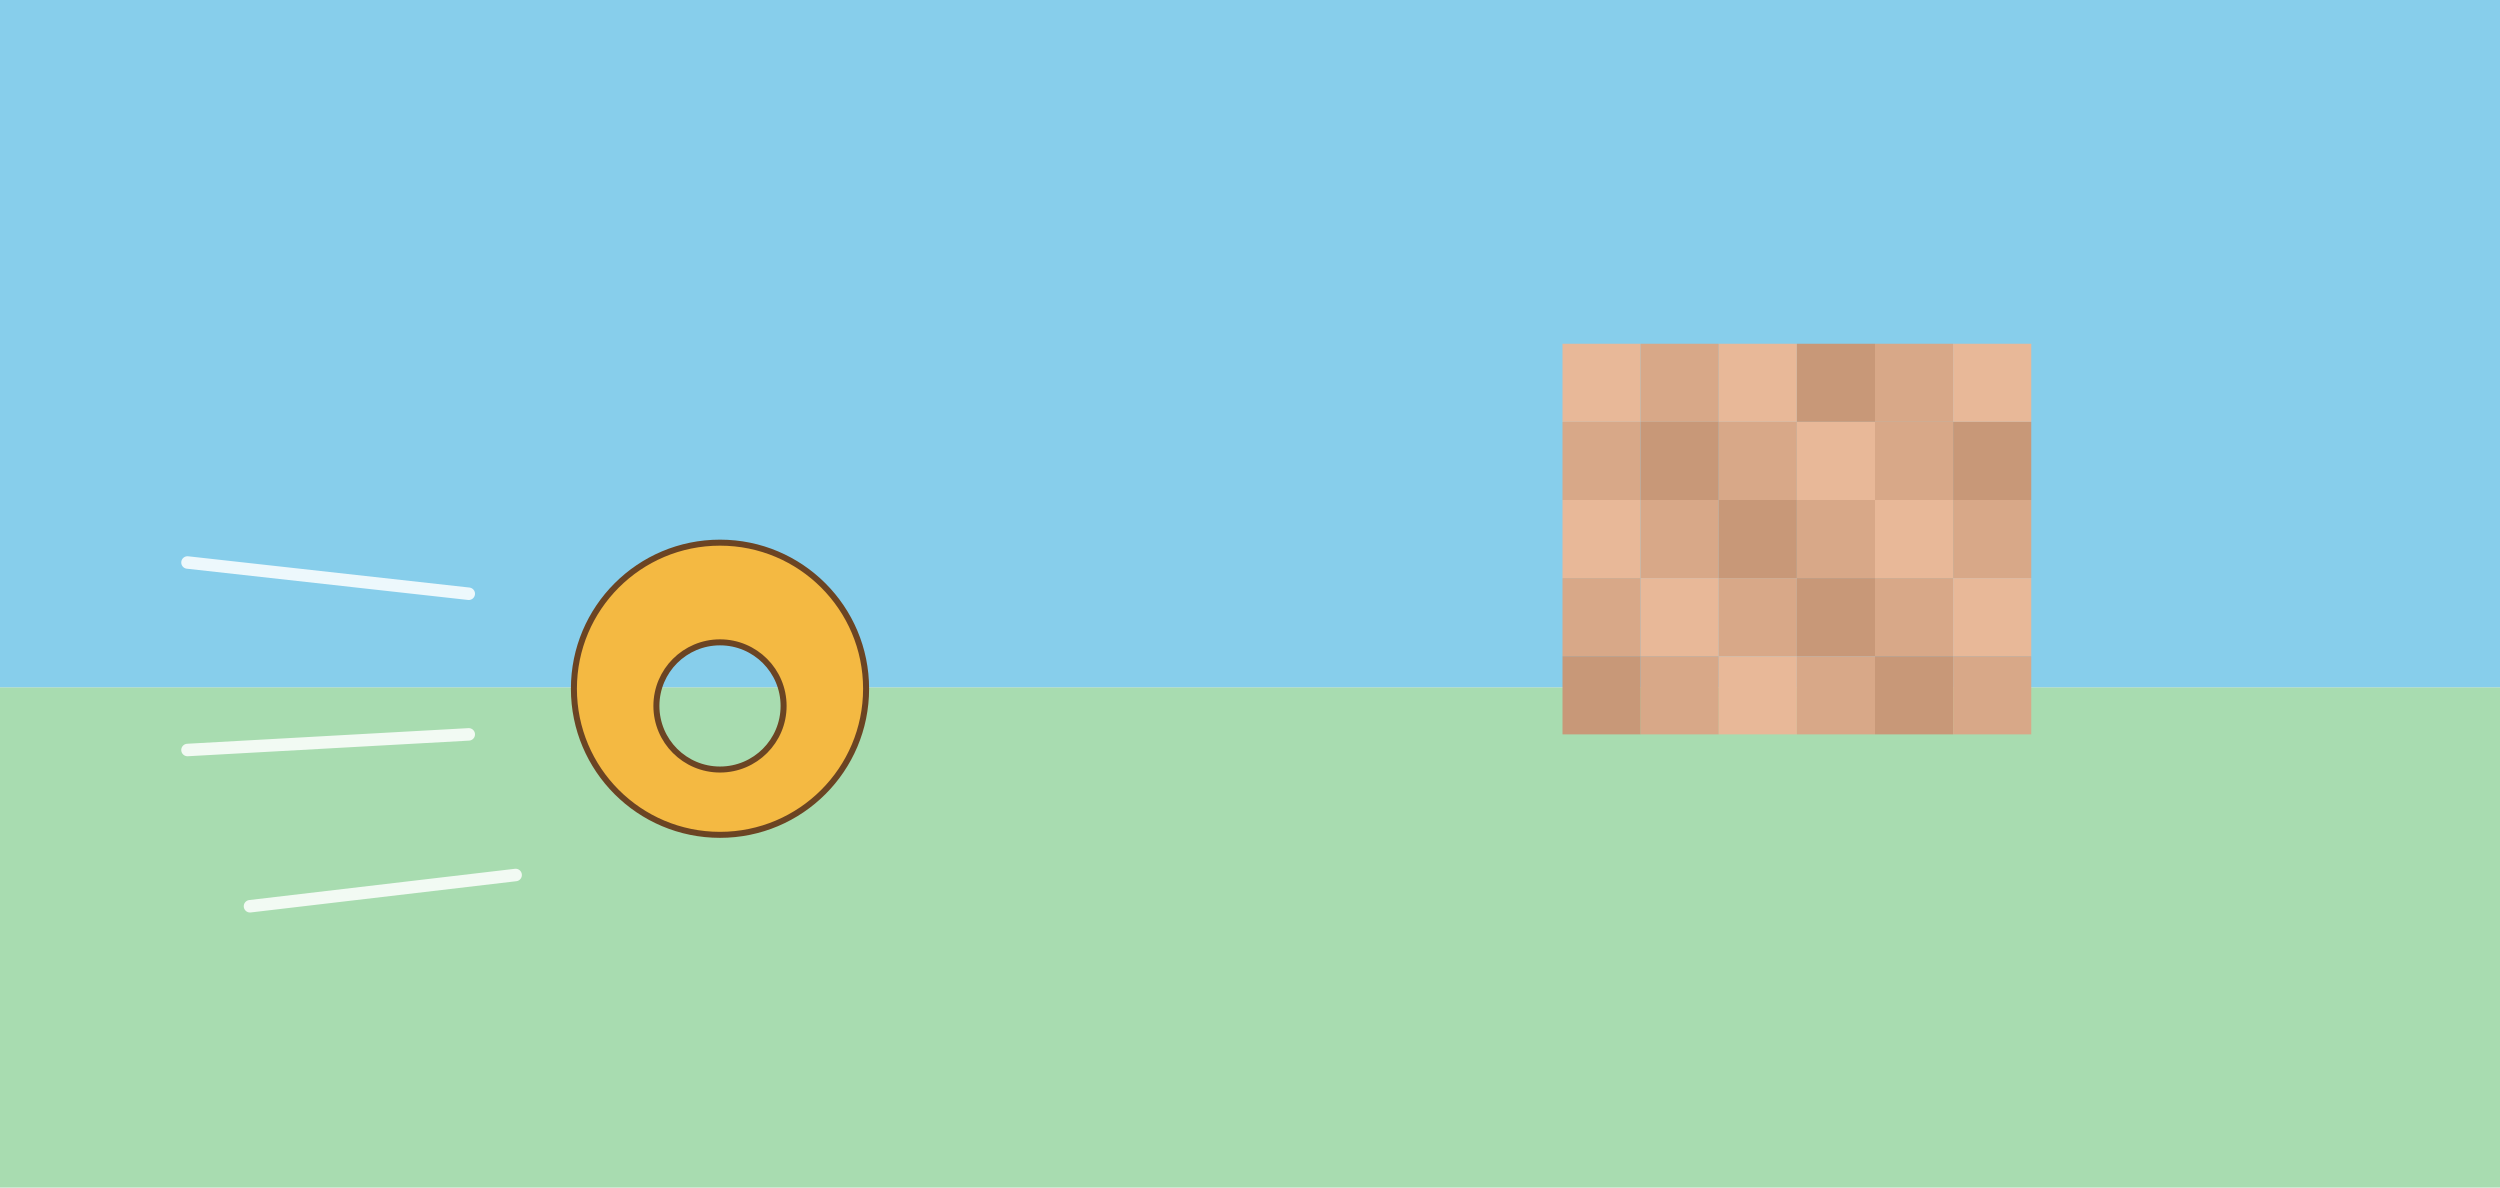
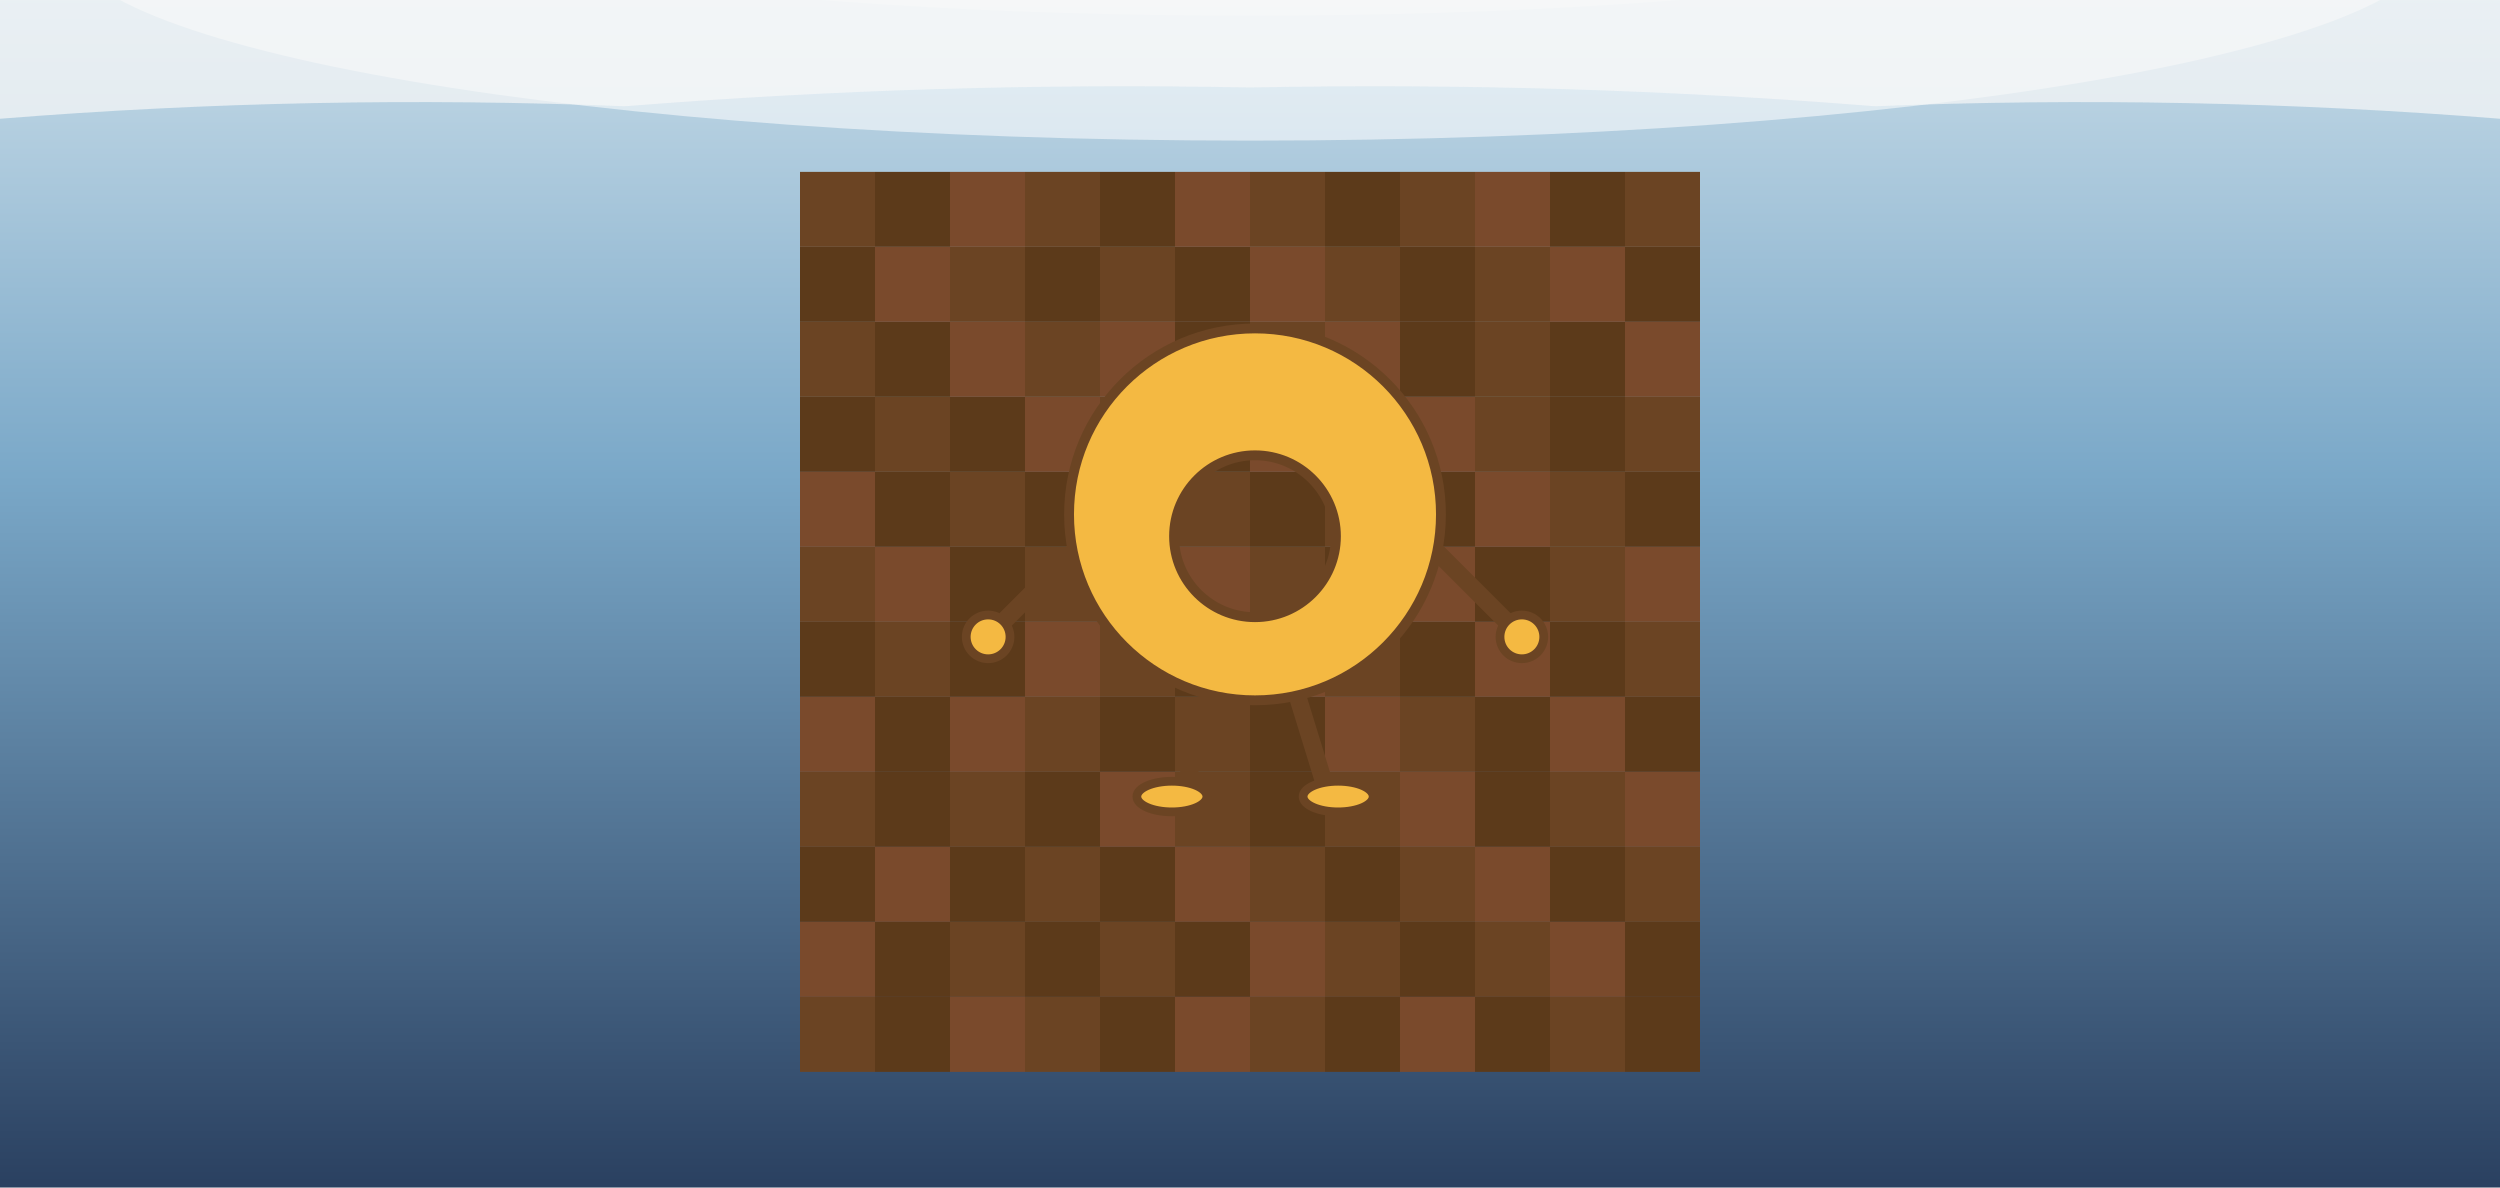
<svg xmlns="http://www.w3.org/2000/svg" width="800" height="380" viewBox="0 0 800 380">
-   <rect width="800" height="220" fill="#87CEEB" />
-   <rect width="800" height="160" y="220" fill="#A8DCB0" />
-   <g transform="translate(500, 110)">
-     <rect x="0" y="0" width="25" height="25" fill="#E8B898" />
-     <rect x="25" y="0" width="25" height="25" fill="#D8A888" />
-     <rect x="50" y="0" width="25" height="25" fill="#E8B898" />
-     <rect x="75" y="0" width="25" height="25" fill="#C89878" />
-     <rect x="100" y="0" width="25" height="25" fill="#D8A888" />
-     <rect x="125" y="0" width="25" height="25" fill="#E8B898" />
-     <rect x="0" y="25" width="25" height="25" fill="#D8A888" />
-     <rect x="25" y="25" width="25" height="25" fill="#C89878" />
-     <rect x="50" y="25" width="25" height="25" fill="#D8A888" />
-     <rect x="75" y="25" width="25" height="25" fill="#E8B898" />
-     <rect x="100" y="25" width="25" height="25" fill="#D8A888" />
-     <rect x="125" y="25" width="25" height="25" fill="#C89878" />
-     <rect x="0" y="50" width="25" height="25" fill="#E8B898" />
-     <rect x="25" y="50" width="25" height="25" fill="#D8A888" />
-     <rect x="50" y="50" width="25" height="25" fill="#C89878" />
-     <rect x="75" y="50" width="25" height="25" fill="#D8A888" />
-     <rect x="100" y="50" width="25" height="25" fill="#E8B898" />
-     <rect x="125" y="50" width="25" height="25" fill="#D8A888" />
-     <rect x="0" y="75" width="25" height="25" fill="#D8A888" />
-     <rect x="25" y="75" width="25" height="25" fill="#E8B898" />
-     <rect x="50" y="75" width="25" height="25" fill="#D8A888" />
-     <rect x="75" y="75" width="25" height="25" fill="#C89878" />
-     <rect x="100" y="75" width="25" height="25" fill="#D8A888" />
-     <rect x="125" y="75" width="25" height="25" fill="#E8B898" />
-     <rect x="0" y="100" width="25" height="25" fill="#C89878" />
-     <rect x="25" y="100" width="25" height="25" fill="#D8A888" />
-     <rect x="50" y="100" width="25" height="25" fill="#E8B898" />
-     <rect x="75" y="100" width="25" height="25" fill="#D8A888" />
-     <rect x="100" y="100" width="25" height="25" fill="#C89878" />
-     <rect x="125" y="100" width="25" height="25" fill="#D8A888" />
+   <defs>
+     <linearGradient id="depthGrad" x1="0" y1="0" x2="0" y2="1">
+       <stop offset="0%" stop-color="#C8DCE8" />
+       <stop offset="40%" stop-color="#7AA8C8" />
+       <stop offset="100%" stop-color="#2A4060" />
+     </linearGradient>
+   </defs>
+   <rect width="800" height="380" fill="url(#depthGrad)" />
+   <ellipse cx="400" cy="-20" rx="380" ry="65" fill="#FFFFFF" opacity="0.55" />
+   <ellipse cx="400" cy="-40" rx="300" ry="45" fill="#FFFFFF" opacity="0.4" />
+   <path d="M 0,0 L 0,38 Q 100,30 200,34 Q 300,26 400,28 Q 500,26 600,34 Q 700,30 800,38 L 800,0 Z" fill="#F8F8F8" opacity="0.7" />
+   <g transform="translate(256, 55)">
+     <rect x="0" y="0" width="24" height="24" fill="#6B4423" />
+     <rect x="24" y="0" width="24" height="24" fill="#5C3A1A" />
+     <rect x="48" y="0" width="24" height="24" fill="#7A4A2C" />
+     <rect x="72" y="0" width="24" height="24" fill="#6B4423" />
+     <rect x="96" y="0" width="24" height="24" fill="#5C3A1A" />
+     <rect x="120" y="0" width="24" height="24" fill="#7A4A2C" />
+     <rect x="144" y="0" width="24" height="24" fill="#6B4423" />
+     <rect x="168" y="0" width="24" height="24" fill="#5C3A1A" />
+     <rect x="192" y="0" width="24" height="24" fill="#6B4423" />
+     <rect x="216" y="0" width="24" height="24" fill="#7A4A2C" />
+     <rect x="240" y="0" width="24" height="24" fill="#5C3A1A" />
+     <rect x="264" y="0" width="24" height="24" fill="#6B4423" />
+     <rect x="0" y="24" width="24" height="24" fill="#5C3A1A" />
+     <rect x="24" y="24" width="24" height="24" fill="#7A4A2C" />
+     <rect x="48" y="24" width="24" height="24" fill="#6B4423" />
+     <rect x="72" y="24" width="24" height="24" fill="#5C3A1A" />
+     <rect x="96" y="24" width="24" height="24" fill="#6B4423" />
+     <rect x="120" y="24" width="24" height="24" fill="#5C3A1A" />
+     <rect x="144" y="24" width="24" height="24" fill="#7A4A2C" />
+     <rect x="168" y="24" width="24" height="24" fill="#6B4423" />
+     <rect x="192" y="24" width="24" height="24" fill="#5C3A1A" />
+     <rect x="216" y="24" width="24" height="24" fill="#6B4423" />
+     <rect x="240" y="24" width="24" height="24" fill="#7A4A2C" />
+     <rect x="264" y="24" width="24" height="24" fill="#5C3A1A" />
+     <rect x="0" y="48" width="24" height="24" fill="#6B4423" />
+     <rect x="24" y="48" width="24" height="24" fill="#5C3A1A" />
+     <rect x="48" y="48" width="24" height="24" fill="#7A4A2C" />
+     <rect x="72" y="48" width="24" height="24" fill="#6B4423" />
+     <rect x="96" y="48" width="24" height="24" fill="#7A4A2C" />
+     <rect x="120" y="48" width="24" height="24" fill="#5C3A1A" />
+     <rect x="144" y="48" width="24" height="24" fill="#6B4423" />
+     <rect x="168" y="48" width="24" height="24" fill="#7A4A2C" />
+     <rect x="192" y="48" width="24" height="24" fill="#5C3A1A" />
+     <rect x="216" y="48" width="24" height="24" fill="#6B4423" />
+     <rect x="240" y="48" width="24" height="24" fill="#5C3A1A" />
+     <rect x="264" y="48" width="24" height="24" fill="#7A4A2C" />
+     <rect x="0" y="72" width="24" height="24" fill="#5C3A1A" />
+     <rect x="24" y="72" width="24" height="24" fill="#6B4423" />
+     <rect x="48" y="72" width="24" height="24" fill="#5C3A1A" />
+     <rect x="72" y="72" width="24" height="24" fill="#7A4A2C" />
+     <rect x="96" y="72" width="24" height="24" fill="#6B4423" />
+     <rect x="120" y="72" width="24" height="24" fill="#5C3A1A" />
+     <rect x="144" y="72" width="24" height="24" fill="#7A4A2C" />
+     <rect x="168" y="72" width="24" height="24" fill="#5C3A1A" />
+     <rect x="192" y="72" width="24" height="24" fill="#7A4A2C" />
+     <rect x="216" y="72" width="24" height="24" fill="#6B4423" />
+     <rect x="240" y="72" width="24" height="24" fill="#5C3A1A" />
+     <rect x="264" y="72" width="24" height="24" fill="#6B4423" />
+     <rect x="0" y="96" width="24" height="24" fill="#7A4A2C" />
+     <rect x="24" y="96" width="24" height="24" fill="#5C3A1A" />
+     <rect x="48" y="96" width="24" height="24" fill="#6B4423" />
+     <rect x="72" y="96" width="24" height="24" fill="#5C3A1A" />
+     <rect x="96" y="96" width="24" height="24" fill="#7A4A2C" />
+     <rect x="120" y="96" width="24" height="24" fill="#6B4423" />
+     <rect x="144" y="96" width="24" height="24" fill="#5C3A1A" />
+     <rect x="168" y="96" width="24" height="24" fill="#6B4423" />
+     <rect x="192" y="96" width="24" height="24" fill="#5C3A1A" />
+     <rect x="216" y="96" width="24" height="24" fill="#7A4A2C" />
+     <rect x="240" y="96" width="24" height="24" fill="#6B4423" />
+     <rect x="264" y="96" width="24" height="24" fill="#5C3A1A" />
+     <rect x="0" y="120" width="24" height="24" fill="#6B4423" />
+     <rect x="24" y="120" width="24" height="24" fill="#7A4A2C" />
+     <rect x="48" y="120" width="24" height="24" fill="#5C3A1A" />
+     <rect x="72" y="120" width="24" height="24" fill="#6B4423" />
+     <rect x="96" y="120" width="24" height="24" fill="#5C3A1A" />
+     <rect x="120" y="120" width="24" height="24" fill="#7A4A2C" />
+     <rect x="144" y="120" width="24" height="24" fill="#6B4423" />
+     <rect x="168" y="120" width="24" height="24" fill="#5C3A1A" />
+     <rect x="192" y="120" width="24" height="24" fill="#7A4A2C" />
+     <rect x="216" y="120" width="24" height="24" fill="#5C3A1A" />
+     <rect x="240" y="120" width="24" height="24" fill="#6B4423" />
+     <rect x="264" y="120" width="24" height="24" fill="#7A4A2C" />
+     <rect x="0" y="144" width="24" height="24" fill="#5C3A1A" />
+     <rect x="24" y="144" width="24" height="24" fill="#6B4423" />
+     <rect x="48" y="144" width="24" height="24" fill="#5C3A1A" />
+     <rect x="72" y="144" width="24" height="24" fill="#7A4A2C" />
+     <rect x="96" y="144" width="24" height="24" fill="#6B4423" />
+     <rect x="120" y="144" width="24" height="24" fill="#5C3A1A" />
+     <rect x="144" y="144" width="24" height="24" fill="#7A4A2C" />
+     <rect x="168" y="144" width="24" height="24" fill="#6B4423" />
+     <rect x="192" y="144" width="24" height="24" fill="#5C3A1A" />
+     <rect x="216" y="144" width="24" height="24" fill="#7A4A2C" />
+     <rect x="240" y="144" width="24" height="24" fill="#5C3A1A" />
+     <rect x="264" y="144" width="24" height="24" fill="#6B4423" />
+     <rect x="0" y="168" width="24" height="24" fill="#7A4A2C" />
+     <rect x="24" y="168" width="24" height="24" fill="#5C3A1A" />
+     <rect x="48" y="168" width="24" height="24" fill="#7A4A2C" />
+     <rect x="72" y="168" width="24" height="24" fill="#6B4423" />
+     <rect x="96" y="168" width="24" height="24" fill="#5C3A1A" />
+     <rect x="120" y="168" width="24" height="24" fill="#6B4423" />
+     <rect x="144" y="168" width="24" height="24" fill="#5C3A1A" />
+     <rect x="168" y="168" width="24" height="24" fill="#7A4A2C" />
+     <rect x="192" y="168" width="24" height="24" fill="#6B4423" />
+     <rect x="216" y="168" width="24" height="24" fill="#5C3A1A" />
+     <rect x="240" y="168" width="24" height="24" fill="#7A4A2C" />
+     <rect x="264" y="168" width="24" height="24" fill="#5C3A1A" />
+     <rect x="0" y="192" width="24" height="24" fill="#6B4423" />
+     <rect x="24" y="192" width="24" height="24" fill="#5C3A1A" />
+     <rect x="48" y="192" width="24" height="24" fill="#6B4423" />
+     <rect x="72" y="192" width="24" height="24" fill="#5C3A1A" />
+     <rect x="96" y="192" width="24" height="24" fill="#7A4A2C" />
+     <rect x="120" y="192" width="24" height="24" fill="#6B4423" />
+     <rect x="144" y="192" width="24" height="24" fill="#5C3A1A" />
+     <rect x="168" y="192" width="24" height="24" fill="#6B4423" />
+     <rect x="192" y="192" width="24" height="24" fill="#7A4A2C" />
+     <rect x="216" y="192" width="24" height="24" fill="#5C3A1A" />
+     <rect x="240" y="192" width="24" height="24" fill="#6B4423" />
+     <rect x="264" y="192" width="24" height="24" fill="#7A4A2C" />
+     <rect x="0" y="216" width="24" height="24" fill="#5C3A1A" />
+     <rect x="24" y="216" width="24" height="24" fill="#7A4A2C" />
+     <rect x="48" y="216" width="24" height="24" fill="#5C3A1A" />
+     <rect x="72" y="216" width="24" height="24" fill="#6B4423" />
+     <rect x="96" y="216" width="24" height="24" fill="#5C3A1A" />
+     <rect x="120" y="216" width="24" height="24" fill="#7A4A2C" />
+     <rect x="144" y="216" width="24" height="24" fill="#6B4423" />
+     <rect x="168" y="216" width="24" height="24" fill="#5C3A1A" />
+     <rect x="192" y="216" width="24" height="24" fill="#6B4423" />
+     <rect x="216" y="216" width="24" height="24" fill="#7A4A2C" />
+     <rect x="240" y="216" width="24" height="24" fill="#5C3A1A" />
+     <rect x="264" y="216" width="24" height="24" fill="#6B4423" />
+     <rect x="0" y="240" width="24" height="24" fill="#7A4A2C" />
+     <rect x="24" y="240" width="24" height="24" fill="#5C3A1A" />
+     <rect x="48" y="240" width="24" height="24" fill="#6B4423" />
+     <rect x="72" y="240" width="24" height="24" fill="#5C3A1A" />
+     <rect x="96" y="240" width="24" height="24" fill="#6B4423" />
+     <rect x="120" y="240" width="24" height="24" fill="#5C3A1A" />
+     <rect x="144" y="240" width="24" height="24" fill="#7A4A2C" />
+     <rect x="168" y="240" width="24" height="24" fill="#6B4423" />
+     <rect x="192" y="240" width="24" height="24" fill="#5C3A1A" />
+     <rect x="216" y="240" width="24" height="24" fill="#6B4423" />
+     <rect x="240" y="240" width="24" height="24" fill="#7A4A2C" />
+     <rect x="264" y="240" width="24" height="24" fill="#5C3A1A" />
+     <rect x="0" y="264" width="24" height="24" fill="#6B4423" />
+     <rect x="24" y="264" width="24" height="24" fill="#5C3A1A" />
+     <rect x="48" y="264" width="24" height="24" fill="#7A4A2C" />
+     <rect x="72" y="264" width="24" height="24" fill="#6B4423" />
+     <rect x="96" y="264" width="24" height="24" fill="#5C3A1A" />
+     <rect x="120" y="264" width="24" height="24" fill="#7A4A2C" />
+     <rect x="144" y="264" width="24" height="24" fill="#6B4423" />
+     <rect x="168" y="264" width="24" height="24" fill="#5C3A1A" />
+     <rect x="192" y="264" width="24" height="24" fill="#7A4A2C" />
+     <rect x="216" y="264" width="24" height="24" fill="#5C3A1A" />
+     <rect x="240" y="264" width="24" height="24" fill="#6B4423" />
+     <rect x="264" y="264" width="24" height="24" fill="#5C3A1A" />
  </g>
-   <g transform="translate(160, 150) scale(0.55)">
-     <path d="M 43,128 A 85,85 0 1,0 213,128 A 85,85 0 1,0 43,128 Z M 91,138 A 37,37 0 1,1 165,138 A 37,37 0 1,1 91,138 Z" fill="#F4B942" stroke="#6B4423" stroke-width="3.5" fill-rule="evenodd" />
+   <g transform="translate(312, 75) scale(0.7)">
+     <line x1="56" y1="134" x2="10" y2="180" stroke="#6B4423" stroke-width="8" stroke-linecap="round" />
+     <line x1="200" y1="134" x2="246" y2="180" stroke="#6B4423" stroke-width="8" stroke-linecap="round" />
+     <circle cx="6" cy="184" r="10" fill="#F4B942" stroke="#6B4423" stroke-width="4" />
+     <circle cx="250" cy="184" r="10" fill="#F4B942" stroke="#6B4423" stroke-width="4" />
+     <path d="M 43,128 A 85,85 0 1,0 213,128 A 85,85 0 1,0 43,128 Z M 91,138 A 37,37 0 1,1 165,138 A 37,37 0 1,1 91,138 Z" fill="#F4B942" stroke="#6B4423" stroke-width="4.5" fill-rule="evenodd" />
+     <line x1="108" y1="213" x2="96" y2="252" stroke="#6B4423" stroke-width="8" stroke-linecap="round" />
+     <line x1="148" y1="213" x2="160" y2="252" stroke="#6B4423" stroke-width="8" stroke-linecap="round" />
+     <ellipse cx="90" cy="257" rx="16" ry="7" fill="#F4B942" stroke="#6B4423" stroke-width="4" />
+     <ellipse cx="166" cy="257" rx="16" ry="7" fill="#F4B942" stroke="#6B4423" stroke-width="4" />
  </g>
-   <path d="M 60,180 L 150,190 M 60,240 L 150,235 M 80,290 L 165,280" stroke="#FFFFFF" stroke-width="4" stroke-linecap="round" opacity="0.85" />
</svg>
